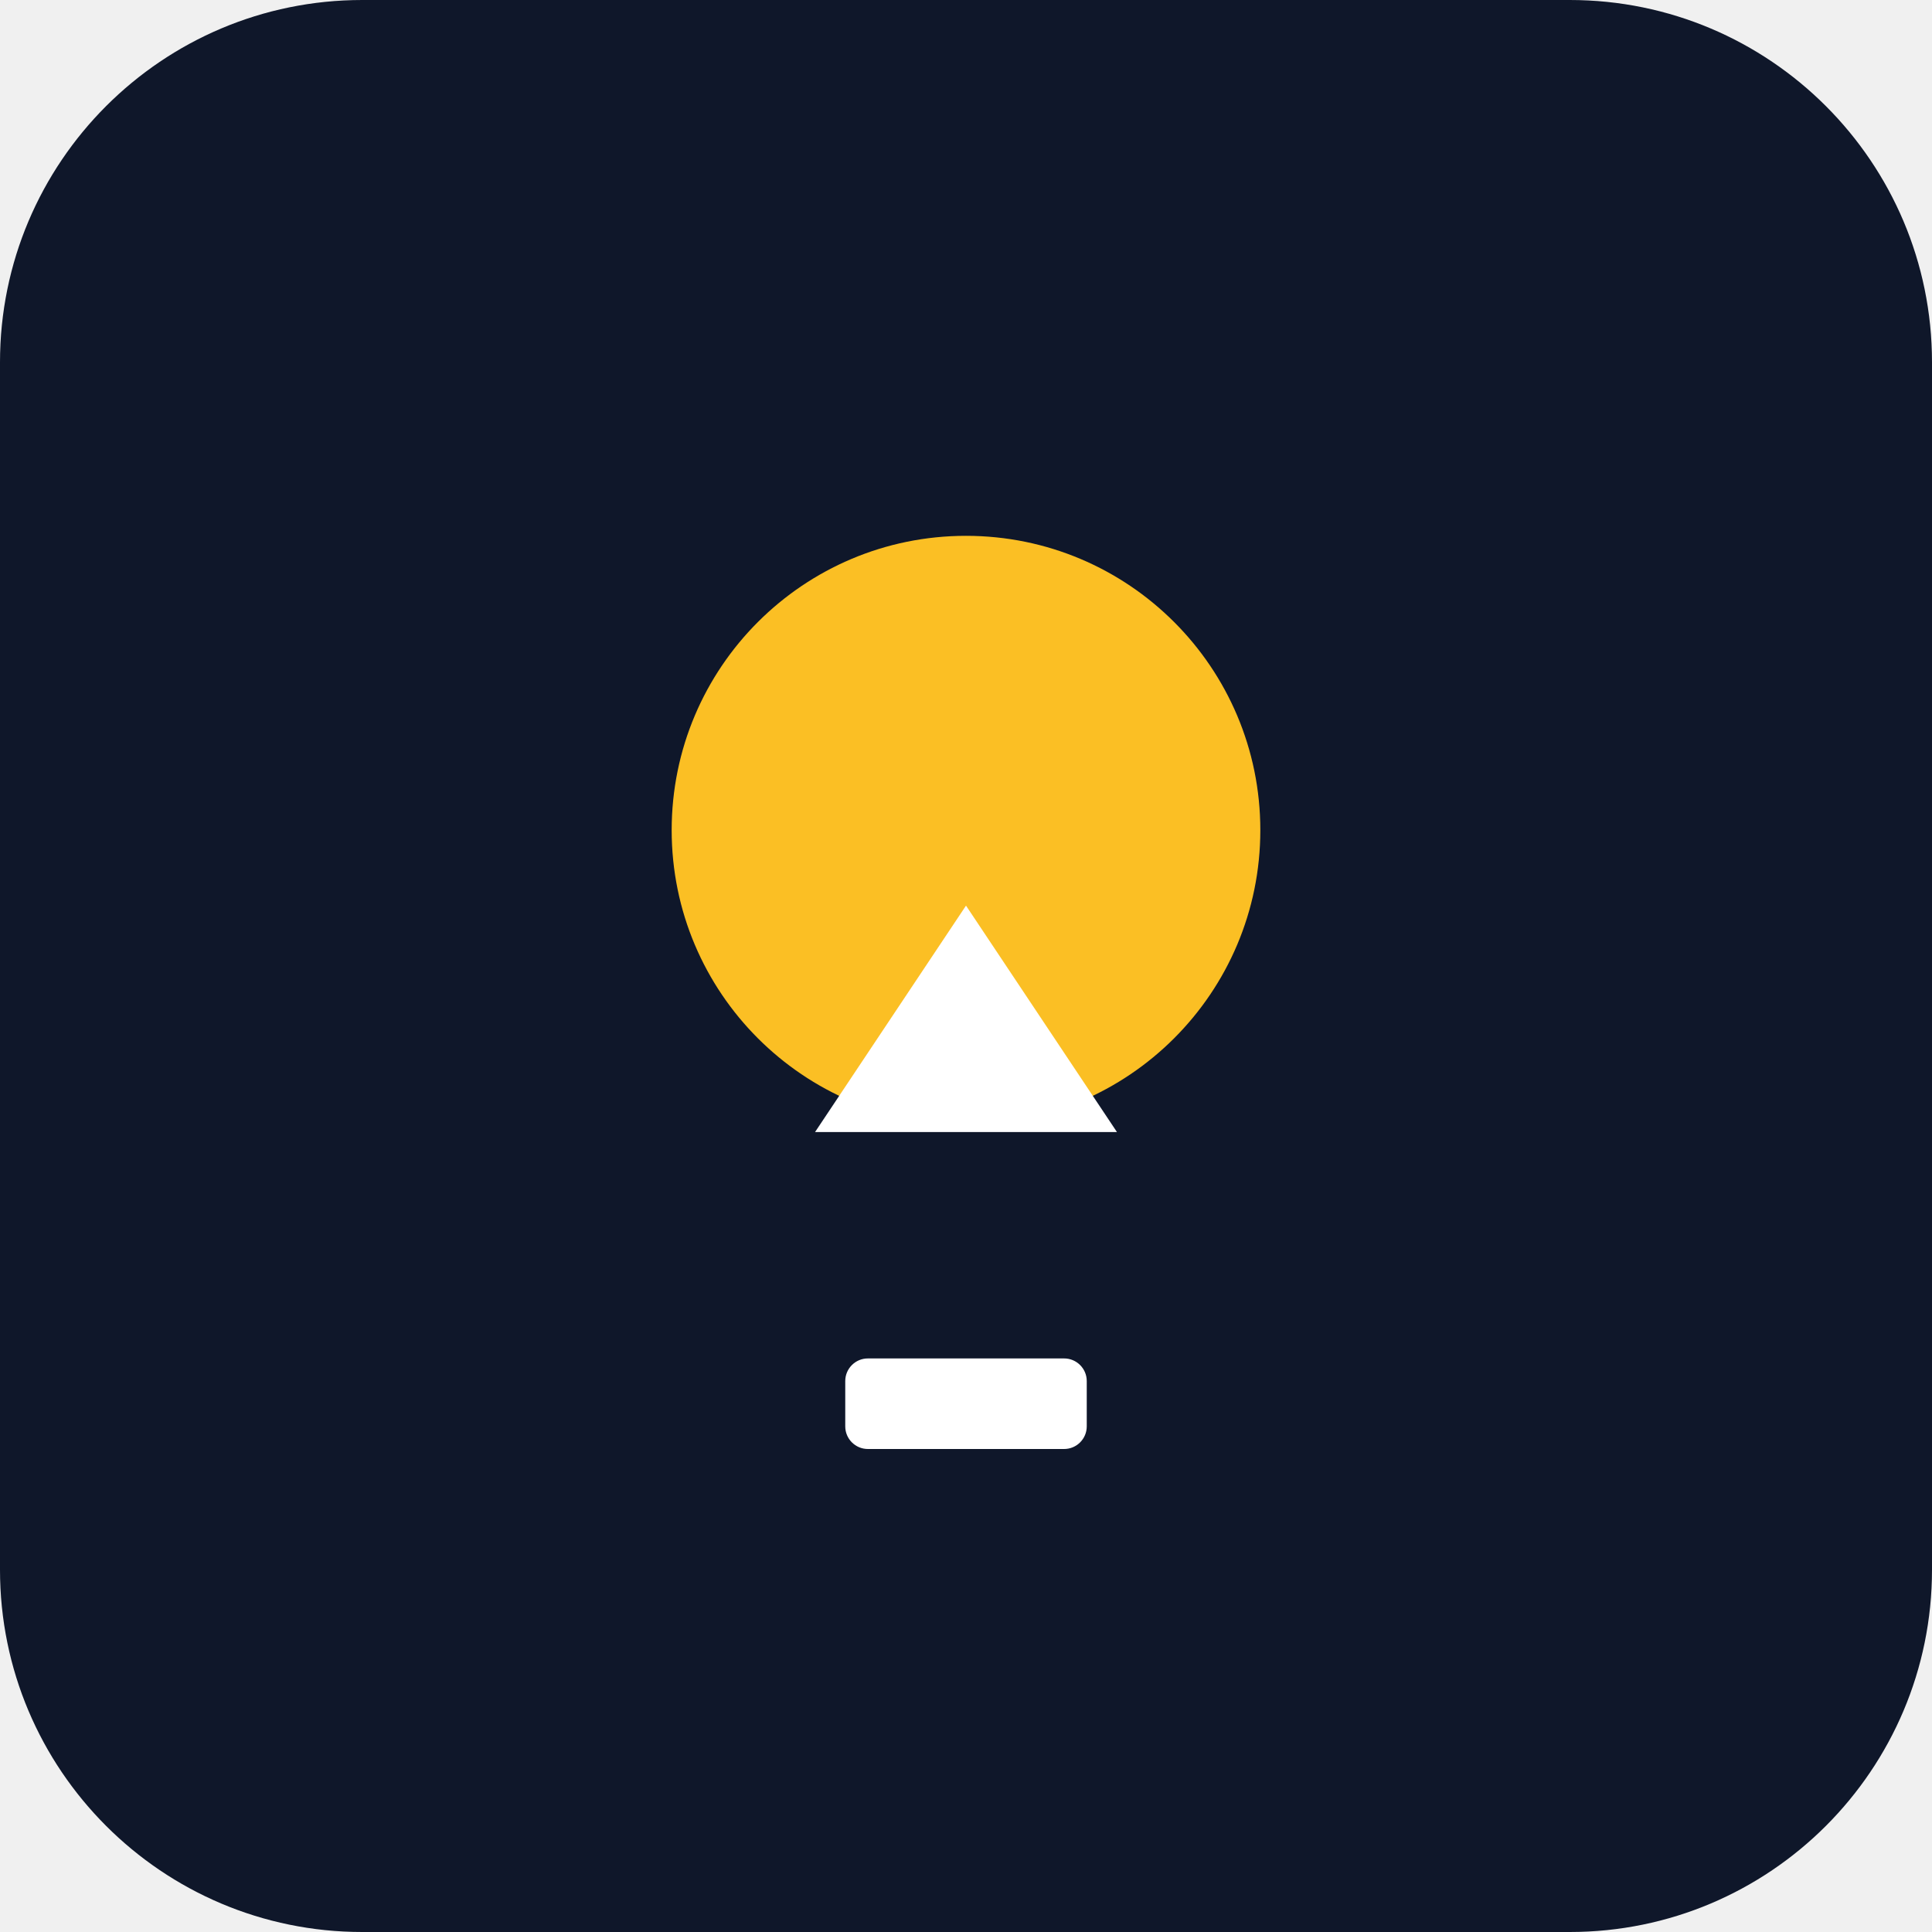
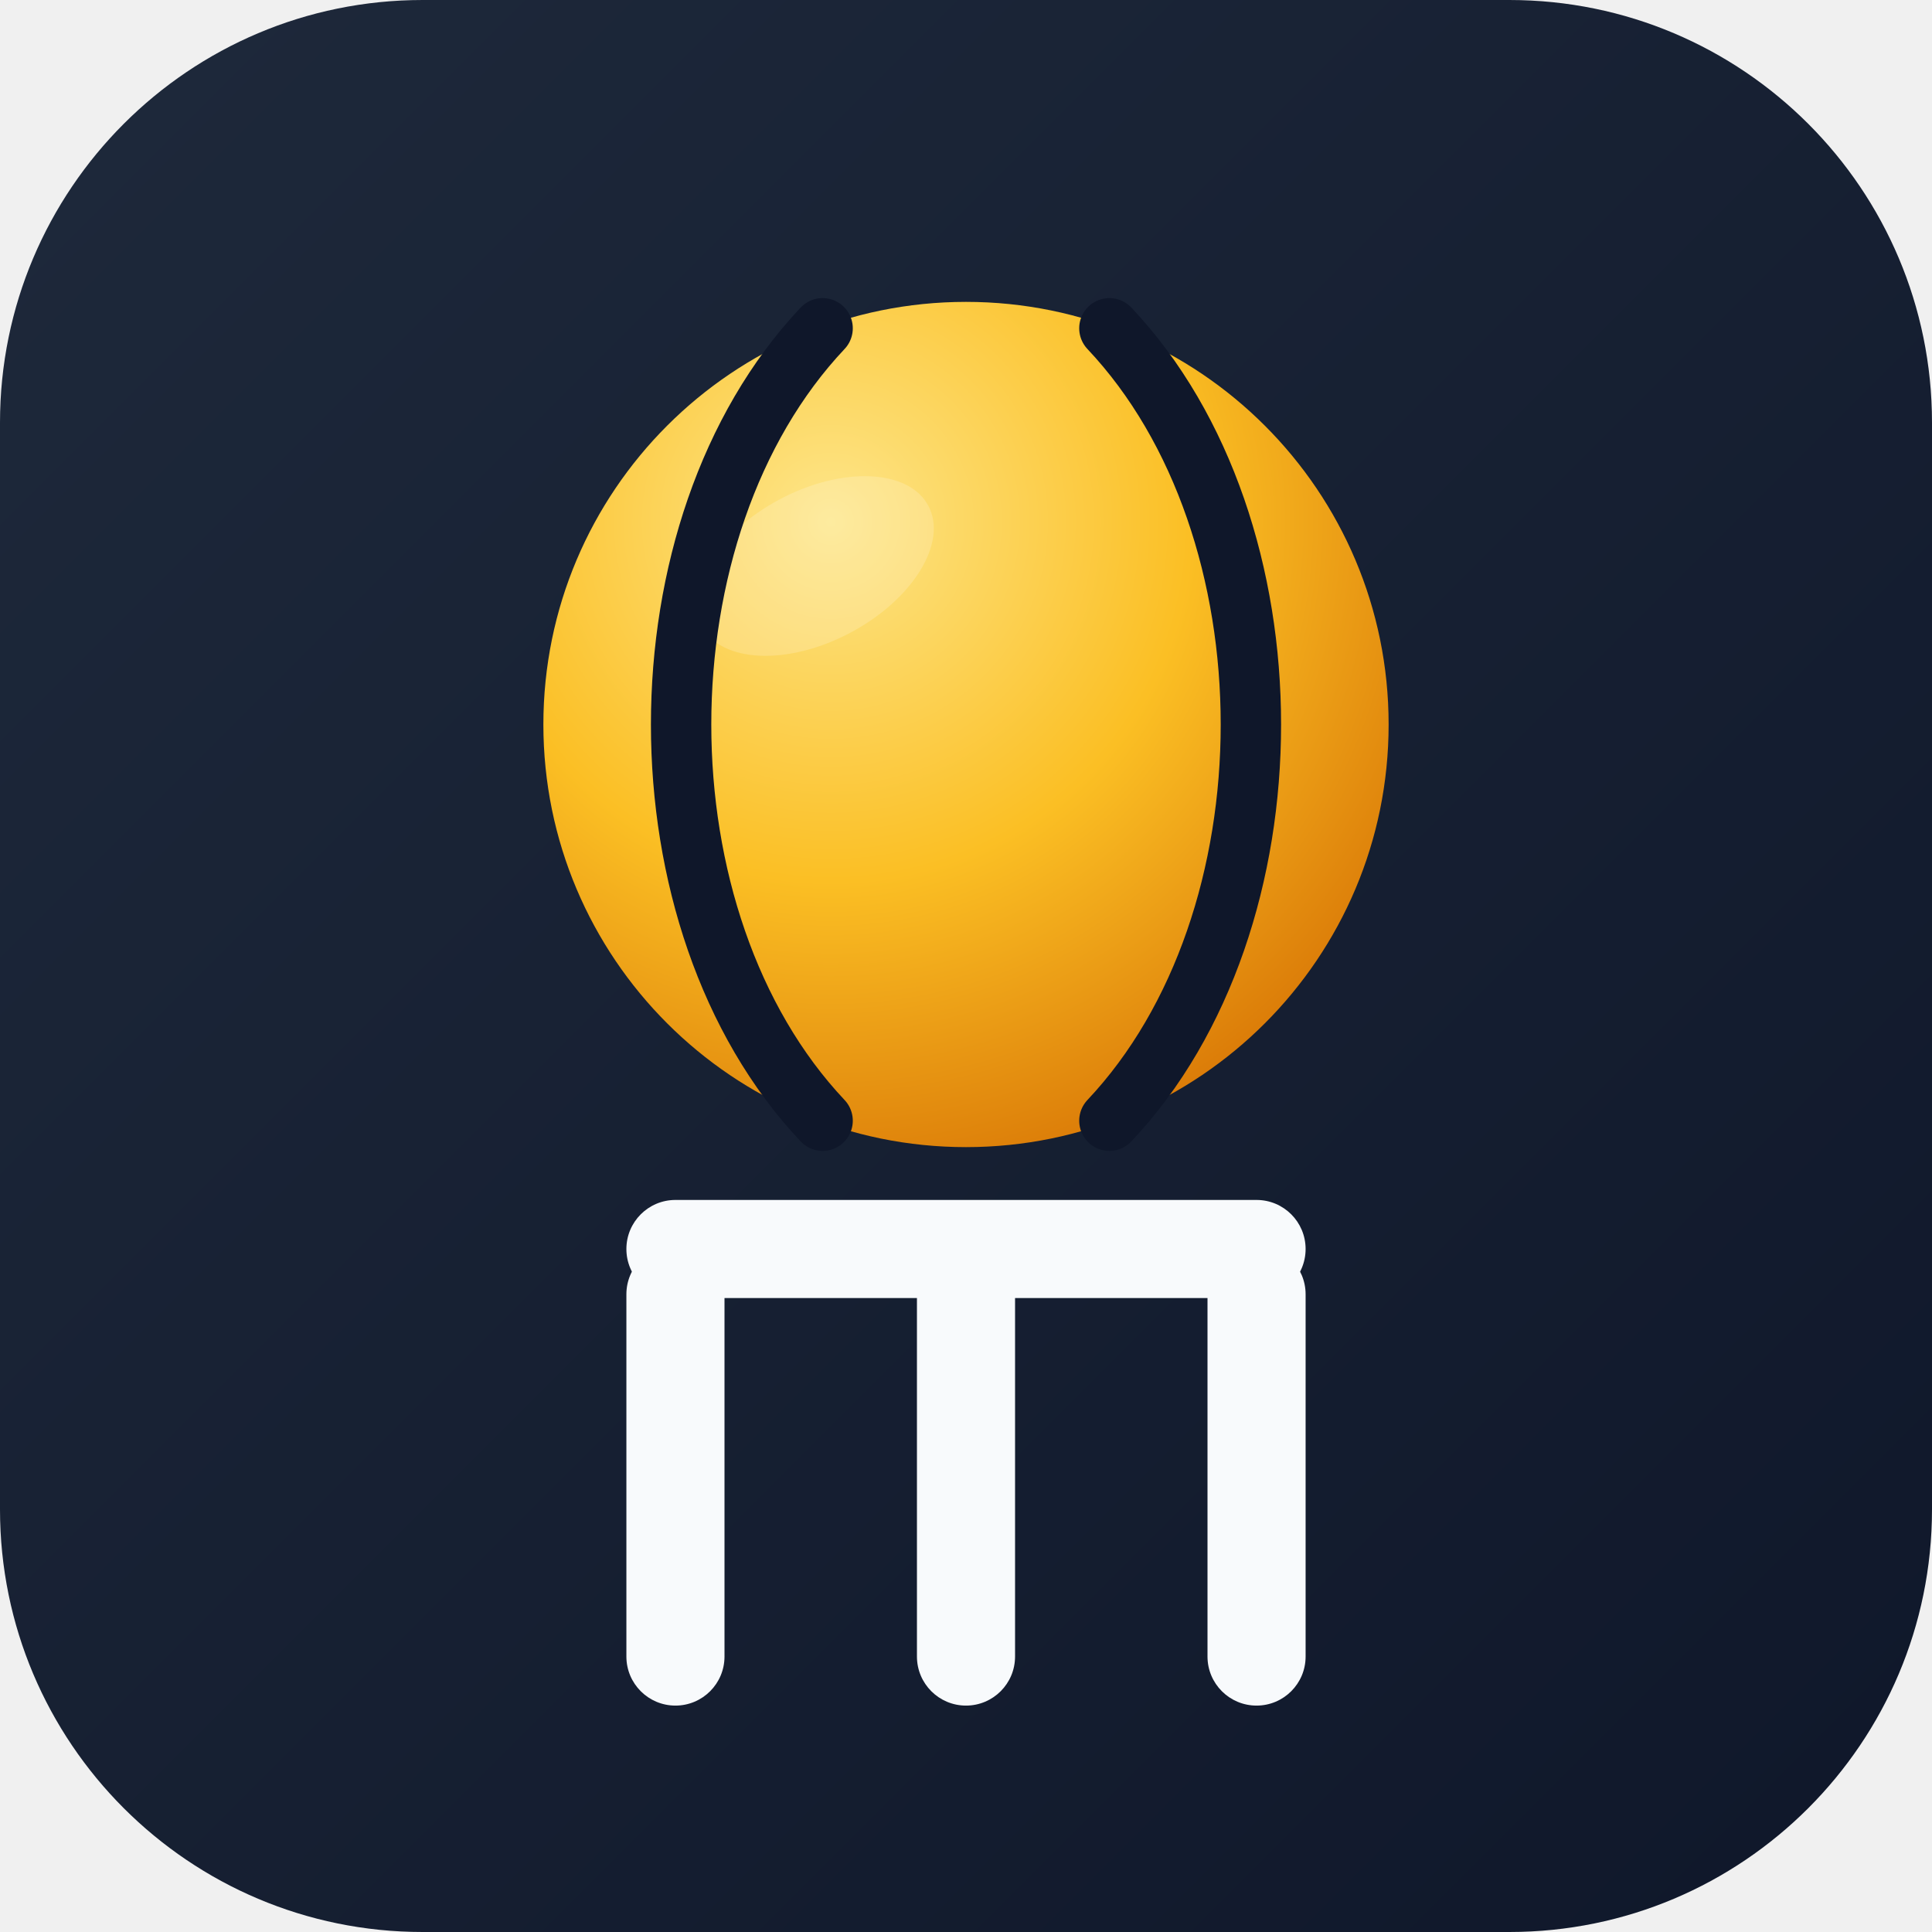
- <svg xmlns="http://www.w3.org/2000/svg" viewBox="0 0 512 512">
-   <rect width="512" height="512" rx="96" fill="#0f172a" />
-   <circle cx="256" cy="220" r="78" fill="#fbbf24" />
-   <path d="M216 300 l40 -60 l40 60 z" fill="#ffffff" />
-   <rect x="224" y="360" width="64" height="24" rx="6" fill="#ffffff" />
+ <svg xmlns="http://www.w3.org/2000/svg" viewBox="0 0 512 512" width="512" height="512">
+   <defs>
+     <linearGradient id="bg" x1="0" y1="0" x2="1" y2="1">
+       <stop offset="0" stop-color="#1e293b" />
+       <stop offset="1" stop-color="#0f172a" />
+     </linearGradient>
+     <radialGradient id="leather" cx="34%" cy="26%" r="82%">
+       <stop offset="0" stop-color="#fde68a" />
+       <stop offset="52%" stop-color="#fbbf24" />
+       <stop offset="100%" stop-color="#d97706" />
+     </radialGradient>
+   </defs>
+   <rect width="512" height="512" rx="112" fill="url(#bg)" />
+   <circle cx="256" cy="192" r="112" fill="url(#leather)" />
+   <ellipse cx="216" cy="150" rx="34" ry="20" fill="#ffffff" opacity="0.18" transform="rotate(-28 216 150)" />
+   <path d="M218 87 C168 140 168 244 218 297" fill="none" stroke="#0f172a" stroke-width="16" stroke-linecap="round" />
+   <path d="M294 87 C344 140 344 244 294 297" fill="none" stroke="#0f172a" stroke-width="16" stroke-linecap="round" />
+   <g fill="#f8fafc">
+     <rect x="166" y="318" width="180" height="26" rx="13" />
+     <rect x="166" y="330" width="26" height="122" rx="13" />
+     <rect x="243" y="330" width="26" height="122" rx="13" />
+     <rect x="320" y="330" width="26" height="122" rx="13" />
+   </g>
</svg>
